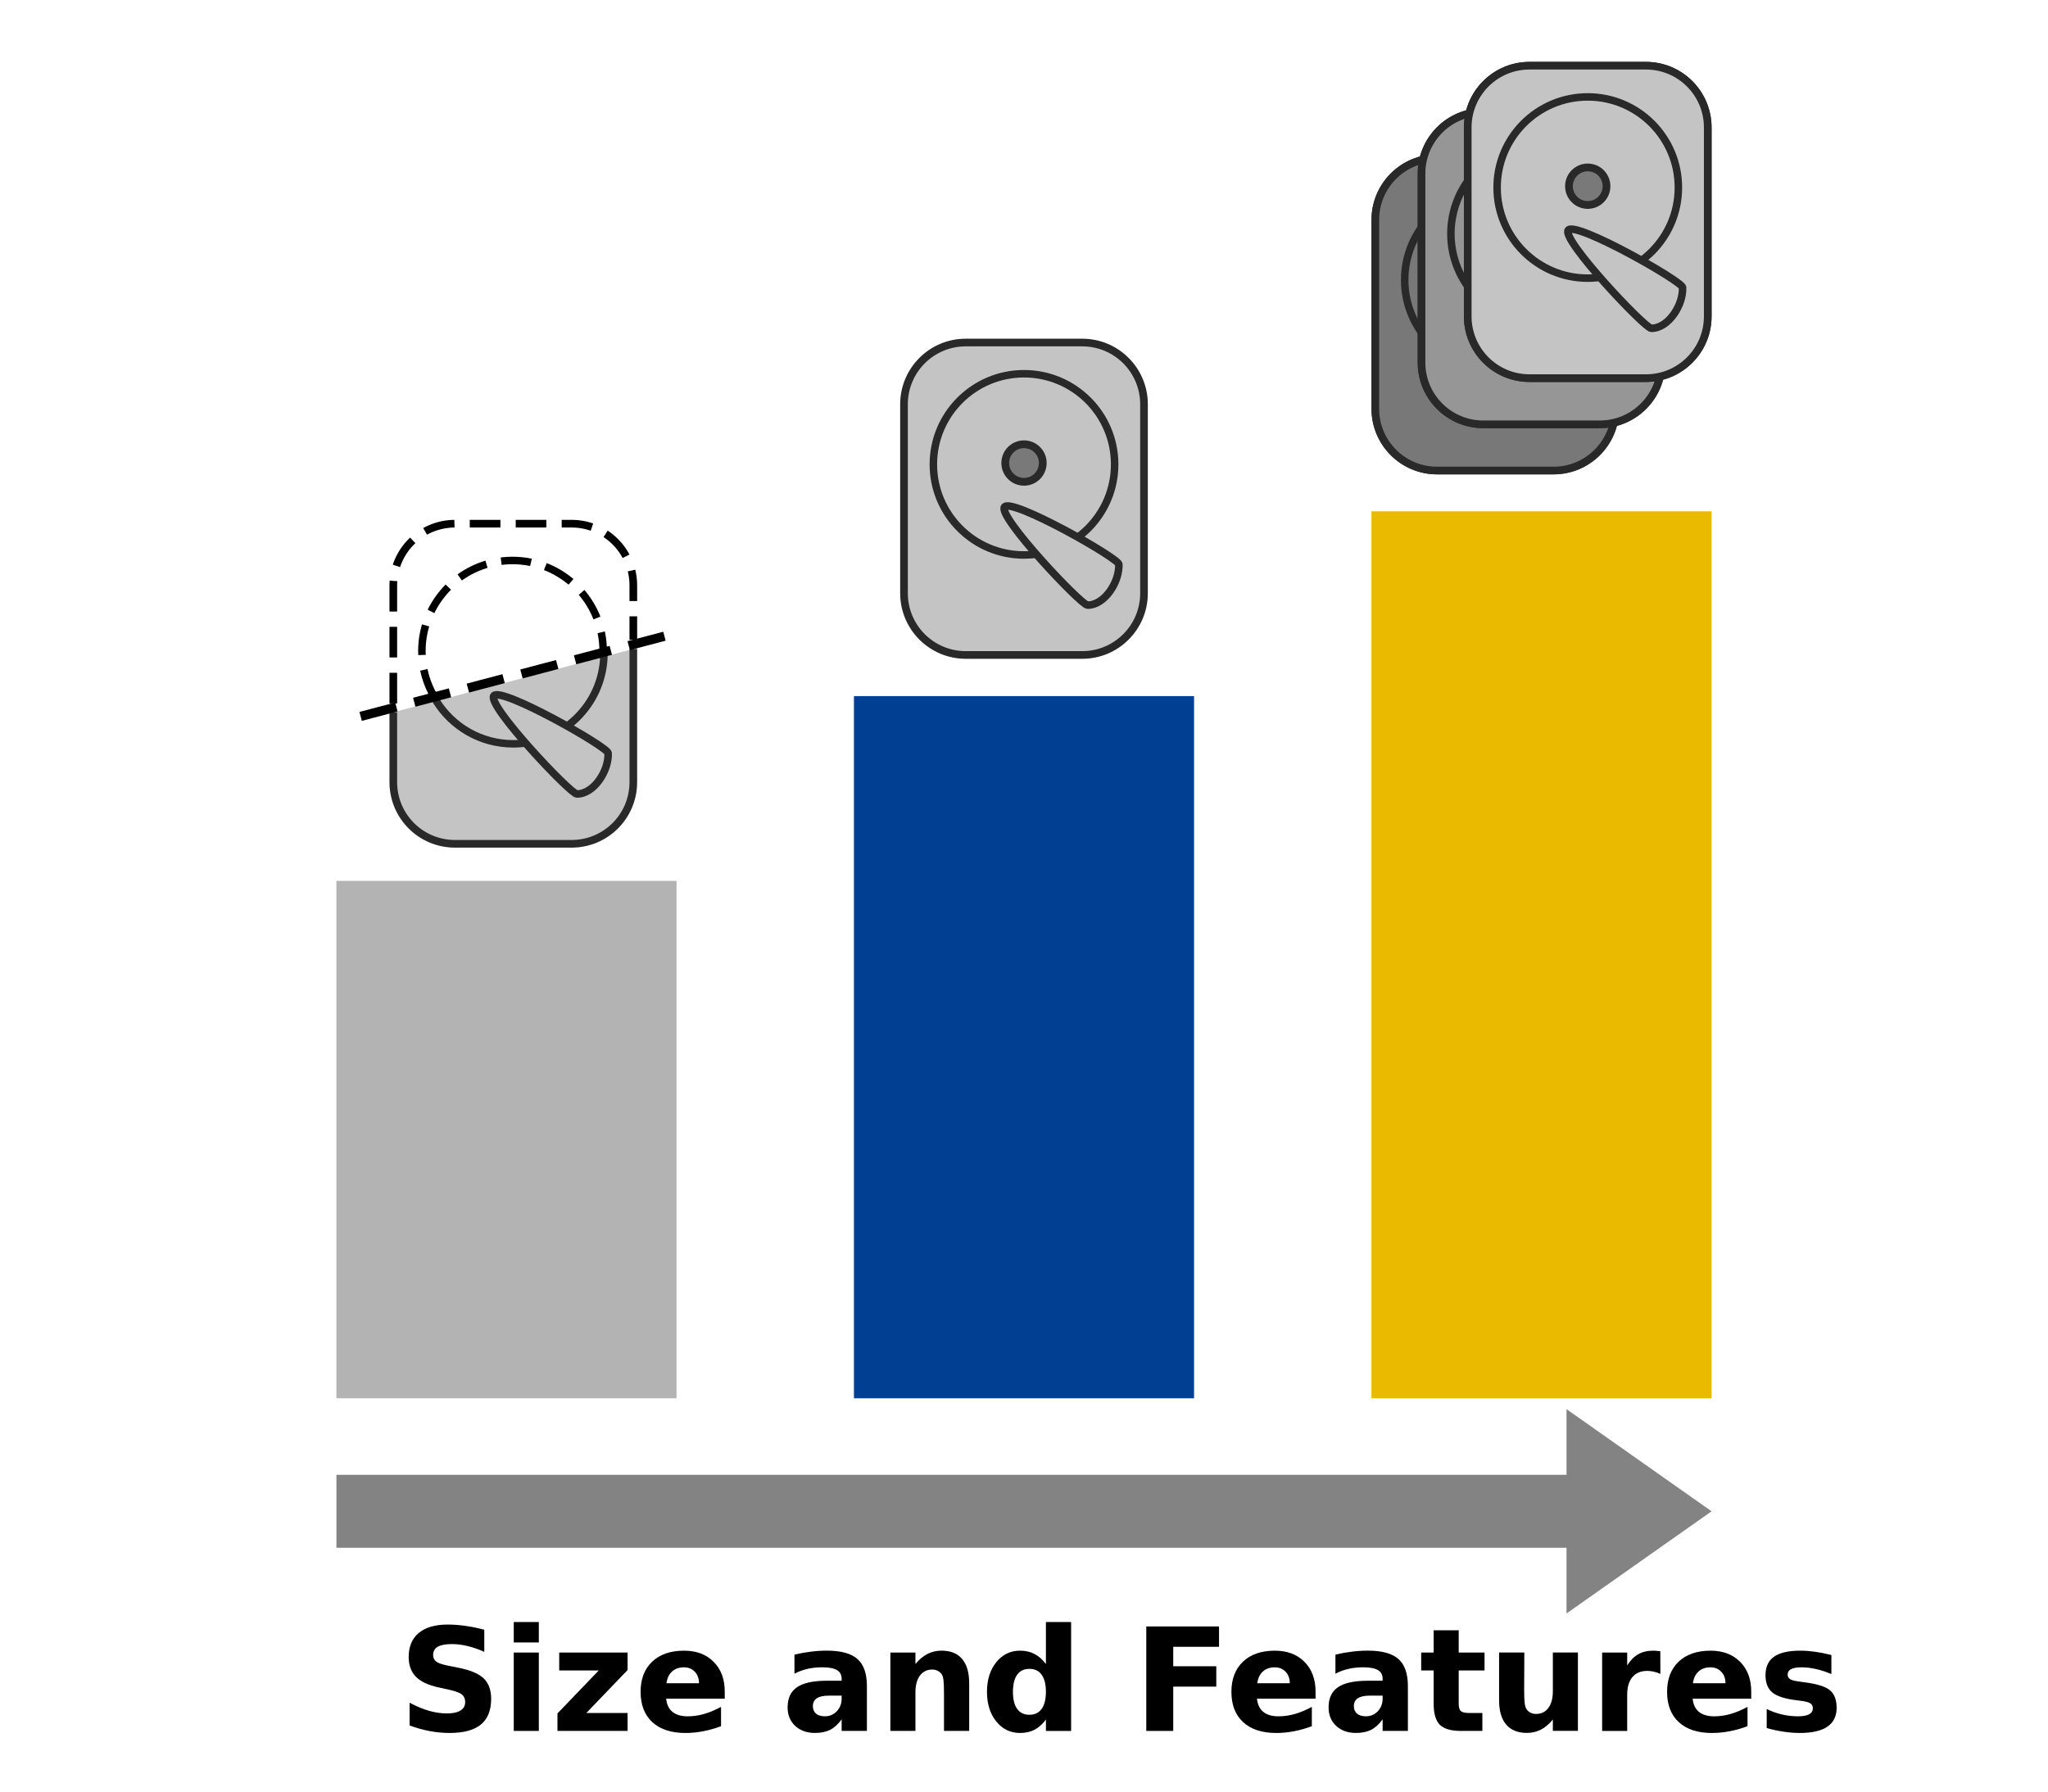
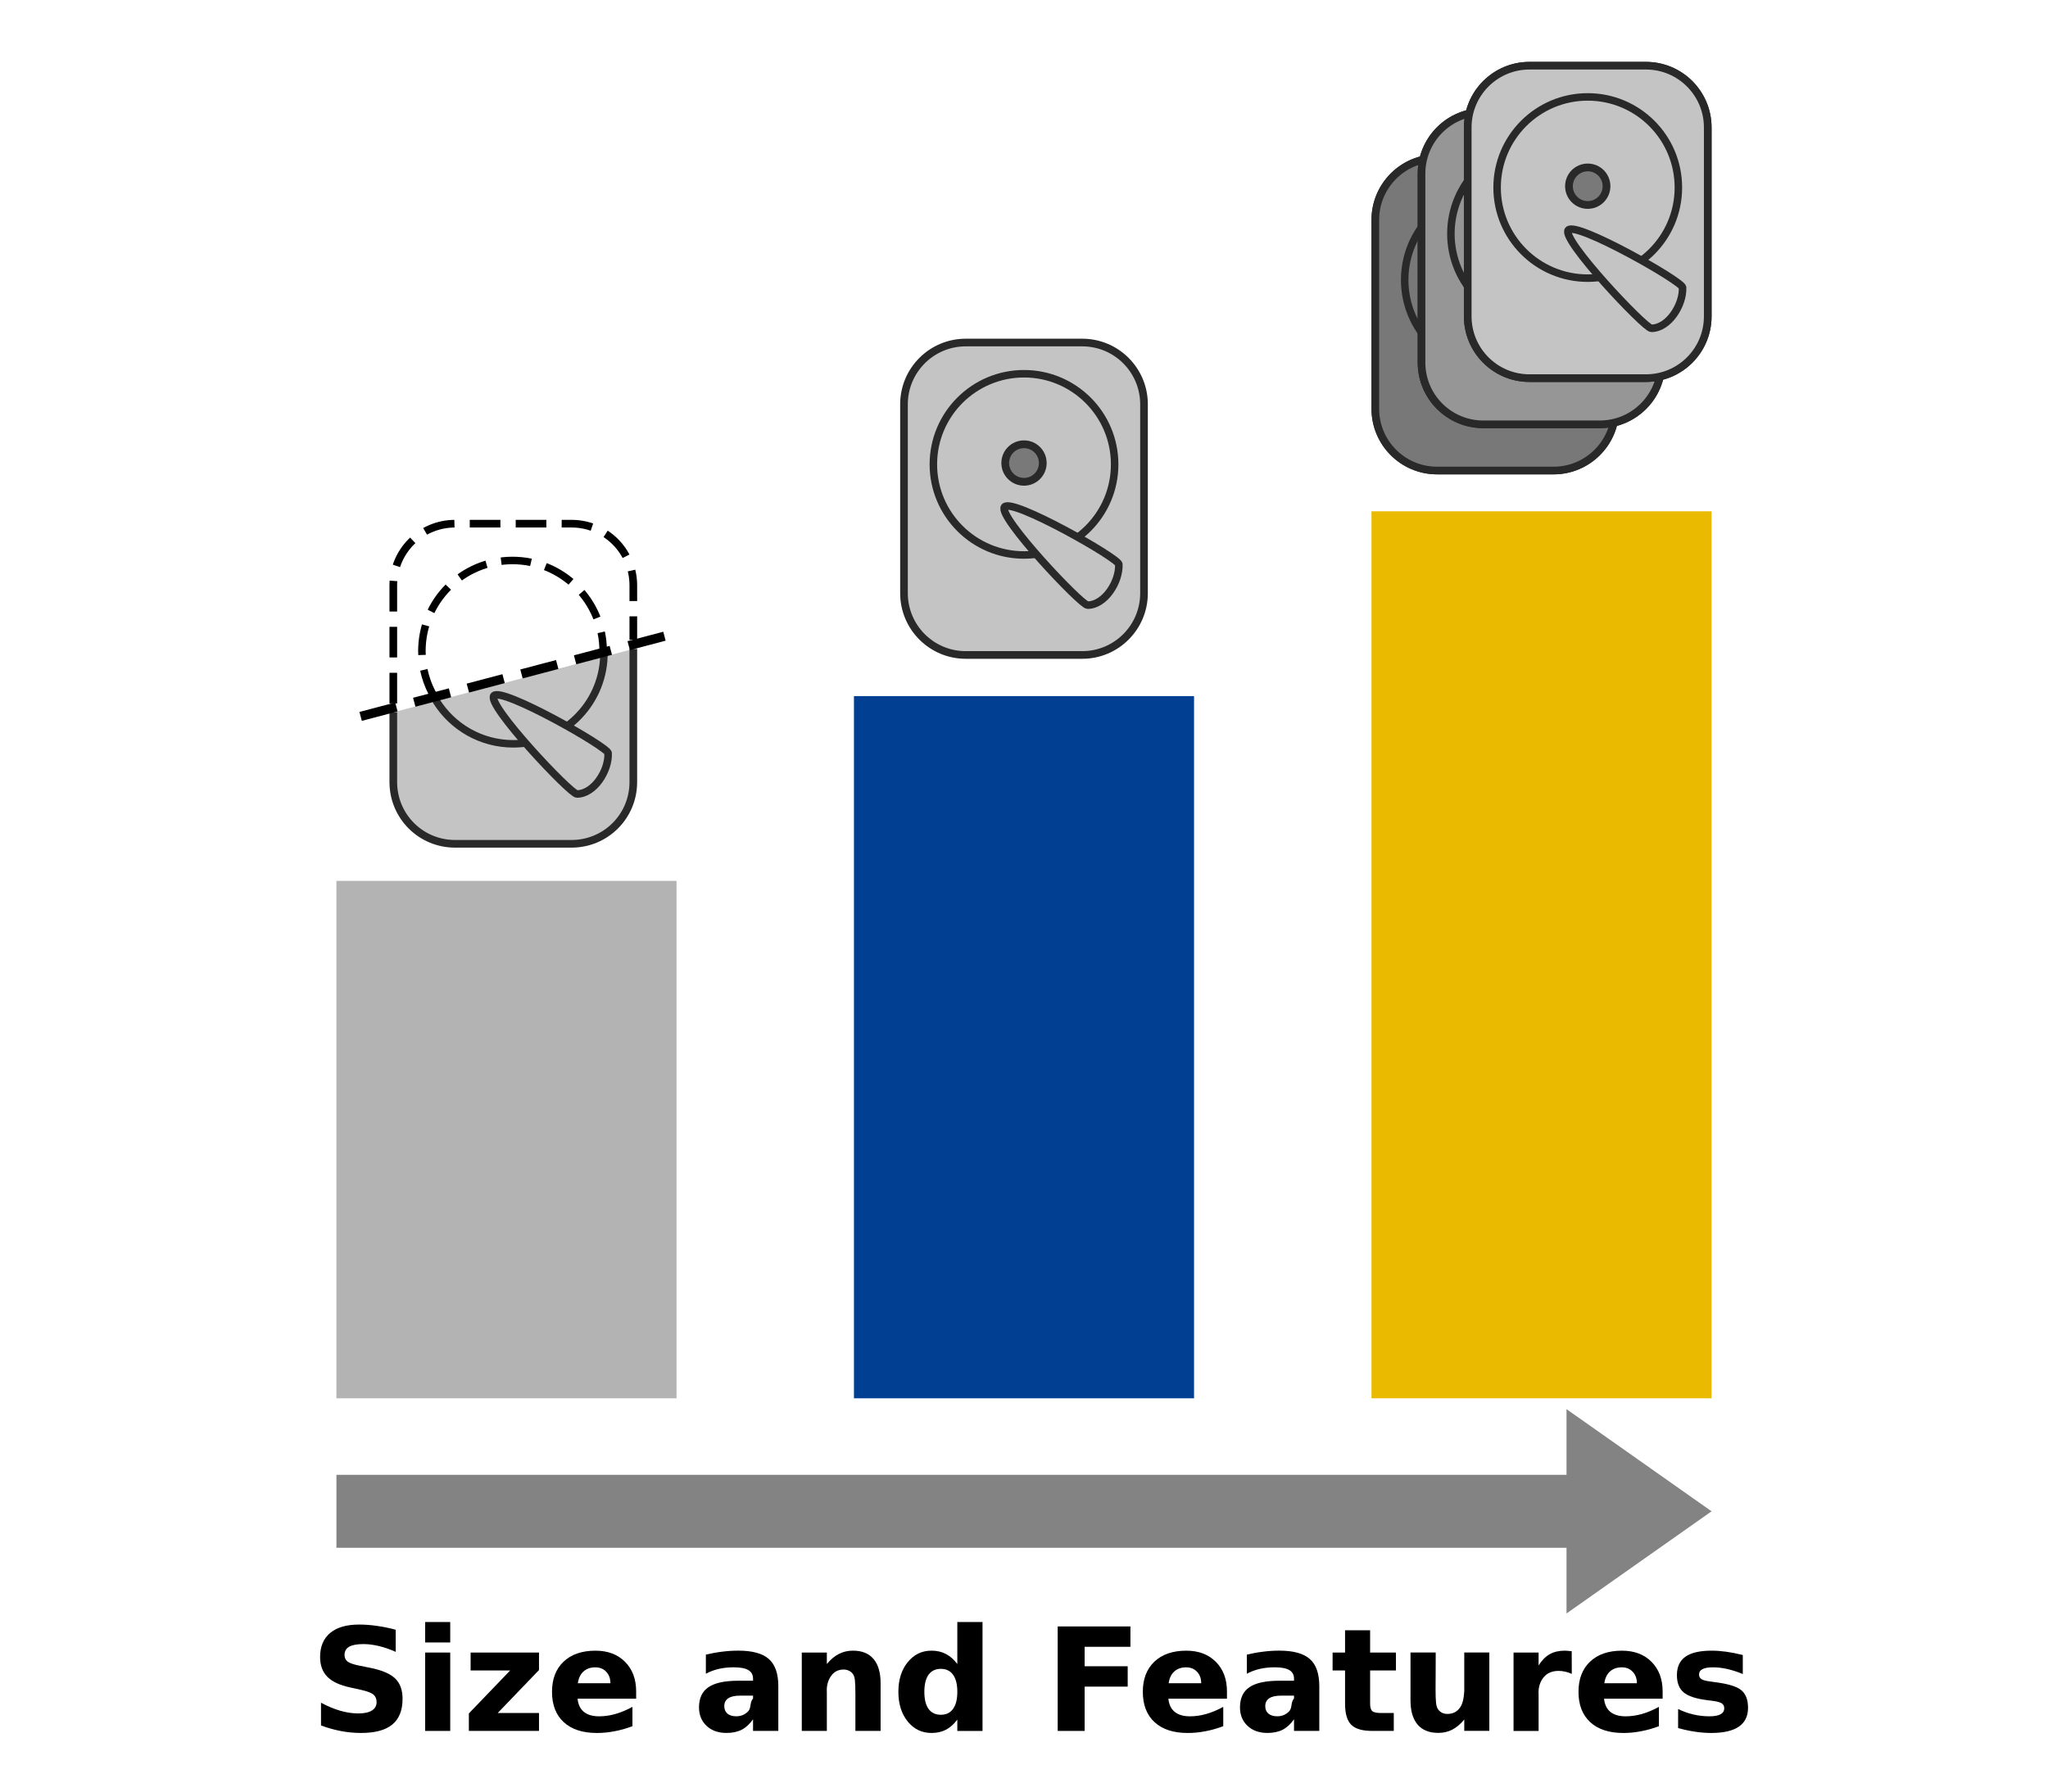
- <svg xmlns="http://www.w3.org/2000/svg" width="1e3" height="875" version="1.1" viewBox="0 0 1e3 875">
-   <g transform="translate(0 -177.36)">
-     <g transform="matrix(.45125 0 0 .45125 639.89 -53.753)" stroke="#292929">
-       <rect x="70.144" y="683.27" width="259.71" height="338.15" ry="66.822" fill="#c4c4c4" stroke-linecap="round" stroke-width="8.288" />
-       <circle cx="200" cy="815.13" r="98.08" fill="none" stroke-linecap="round" stroke-width="8.109" />
-       <g>
-         <path d="m178.97 861.17c-8.213 9.784 82.835 106.32 89.818 106.32 18.648 0 34.699-25.382 33.809-44.215-0.316-6.695-115.41-71.885-123.63-62.1z" fill="#c4c4c4" fill-rule="evenodd" stroke-width="8.172" />
-         <circle cx="200" cy="813.69" r="20.314" fill="#797979" stroke-linecap="round" stroke-width="8.397" />
-         <rect x="70.144" y="683.27" width="259.71" height="338.15" ry="66.822" fill="#787878" stroke-linecap="round" stroke-width="8.288" />
+ <svg xmlns="http://www.w3.org/2000/svg" width="1e3" height="875" version="1.1" viewBox="0 0 1e3 875" id="svg8686">
+   <defs id="defs8690" />
+   <g transform="translate(0 -177.36)" id="g8684">
+     <g transform="matrix(.45125 0 0 .45125 639.89 -53.753)" id="g8612" stroke="#292929">
+       <rect x="70.144" y="683.27" width="259.71" height="338.15" ry="66.822" id="rect8554" stroke-linecap="round" stroke-width="8.288" fill="#c4c4c4" />
+       <circle cx="200" cy="815.13" r="98.08" id="circle8556" stroke-linecap="round" stroke-width="8.109" fill="none" />
+       <g id="g8564">
+         <path d="m178.97 861.17c-8.213 9.784 82.835 106.32 89.818 106.32 18.648 0 34.699-25.382 33.809-44.215-0.316-6.695-115.41-71.885-123.63-62.1z" id="path8558" stroke-width="8.172" fill-rule="evenodd" fill="#c4c4c4" />
+         <circle cx="200" cy="813.69" r="20.314" id="circle8560" stroke-linecap="round" stroke-width="8.397" fill="#797979" />
+         <rect x="70.144" y="683.27" width="259.71" height="338.15" ry="66.822" id="rect8562" stroke-linecap="round" stroke-width="8.288" fill="#787878" />
      </g>
-       <circle cx="200" cy="815.13" r="98.08" fill="none" stroke-linecap="round" stroke-width="8.109" />
-       <g>
-         <path d="m178.97 861.17c-8.213 9.784 82.835 106.32 89.818 106.32 18.648 0 34.699-25.382 33.809-44.215-0.316-6.695-115.41-71.885-123.63-62.1z" fill="#c4c4c4" fill-rule="evenodd" stroke-width="8.172" />
-         <circle cx="200" cy="813.69" r="20.314" fill="#797979" stroke-linecap="round" stroke-width="8.397" />
-         <rect x="120.14" y="633.27" width="259.71" height="338.15" ry="66.822" fill="#c4c4c4" stroke-linecap="round" stroke-width="8.288" />
+       <circle cx="200" cy="815.13" r="98.08" id="circle8566" stroke-linecap="round" stroke-width="8.109" fill="none" />
+       <g id="g8574">
+         <path d="m178.97 861.17c-8.213 9.784 82.835 106.32 89.818 106.32 18.648 0 34.699-25.382 33.809-44.215-0.316-6.695-115.41-71.885-123.63-62.1z" id="path8568" stroke-width="8.172" fill-rule="evenodd" fill="#c4c4c4" />
+         <circle cx="200" cy="813.69" r="20.314" id="circle8570" stroke-linecap="round" stroke-width="8.397" fill="#797979" />
+         <rect x="120.14" y="633.27" width="259.71" height="338.15" ry="66.822" id="rect8572" stroke-linecap="round" stroke-width="8.288" fill="#c4c4c4" />
      </g>
-       <circle cx="250" cy="765.13" r="98.08" fill="none" stroke-linecap="round" stroke-width="8.109" />
-       <g>
-         <path d="m228.97 811.17c-8.213 9.784 82.835 106.32 89.818 106.32 18.648 0 34.699-25.382 33.809-44.215-0.316-6.695-115.41-71.885-123.63-62.1z" fill="#c4c4c4" fill-rule="evenodd" stroke-width="8.172" />
-         <circle cx="250" cy="763.69" r="20.314" fill="#797979" stroke-linecap="round" stroke-width="8.397" />
-         <rect x="120.14" y="633.27" width="259.71" height="338.15" ry="66.822" fill="#969696" stroke-linecap="round" stroke-width="8.288" />
+       <circle cx="250" cy="765.13" r="98.08" id="circle8576" stroke-linecap="round" stroke-width="8.109" fill="none" />
+       <g id="g8584">
+         <path d="m228.97 811.17c-8.213 9.784 82.835 106.32 89.818 106.32 18.648 0 34.699-25.382 33.809-44.215-0.316-6.695-115.41-71.885-123.63-62.1z" id="path8578" stroke-width="8.172" fill-rule="evenodd" fill="#c4c4c4" />
+         <circle cx="250" cy="763.69" r="20.314" id="circle8580" stroke-linecap="round" stroke-width="8.397" fill="#797979" />
+         <rect x="120.14" y="633.27" width="259.71" height="338.15" ry="66.822" id="rect8582" stroke-linecap="round" stroke-width="8.288" fill="#969696" />
      </g>
-       <circle cx="250" cy="765.13" r="98.08" fill="none" stroke-linecap="round" stroke-width="8.109" />
-       <g>
-         <path d="m228.97 811.17c-8.213 9.784 82.835 106.32 89.818 106.32 18.648 0 34.699-25.382 33.809-44.215-0.316-6.695-115.41-71.885-123.63-62.1z" fill="#c4c4c4" fill-rule="evenodd" stroke-width="8.172" />
-         <circle cx="250" cy="763.69" r="20.314" fill="#797979" stroke-linecap="round" stroke-width="8.397" />
-         <rect x="170.14" y="583.27" width="259.71" height="338.15" ry="66.822" fill="#c4c4c4" stroke-linecap="round" stroke-width="8.288" />
+       <circle cx="250" cy="765.13" r="98.08" id="circle8586" stroke-linecap="round" stroke-width="8.109" fill="none" />
+       <g id="g8594">
+         <path d="m228.97 811.17c-8.213 9.784 82.835 106.32 89.818 106.32 18.648 0 34.699-25.382 33.809-44.215-0.316-6.695-115.41-71.885-123.63-62.1z" id="path8588" stroke-width="8.172" fill-rule="evenodd" fill="#c4c4c4" />
+         <circle cx="250" cy="763.69" r="20.314" id="circle8590" stroke-linecap="round" stroke-width="8.397" fill="#797979" />
+         <rect x="170.14" y="583.27" width="259.71" height="338.15" ry="66.822" id="rect8592" stroke-linecap="round" stroke-width="8.288" fill="#c4c4c4" />
      </g>
-       <circle cx="300" cy="715.13" r="98.08" fill="none" stroke-linecap="round" stroke-width="8.109" />
-       <g>
-         <path d="m278.97 761.17c-8.213 9.784 82.835 106.32 89.818 106.32 18.648 0 34.699-25.382 33.809-44.215-0.316-6.695-115.41-71.885-123.63-62.1z" fill="#c4c4c4" fill-rule="evenodd" stroke-width="8.172" />
-         <circle cx="300" cy="713.69" r="20.314" fill="#797979" stroke-linecap="round" stroke-width="8.397" />
-         <rect x="170.14" y="583.27" width="259.71" height="338.15" ry="66.822" fill="#c4c4c4" stroke-linecap="round" stroke-width="8.288" />
+       <circle cx="300" cy="715.13" r="98.08" id="circle8596" stroke-linecap="round" stroke-width="8.109" fill="none" />
+       <g id="g8604">
+         <path d="m278.97 761.17c-8.213 9.784 82.835 106.32 89.818 106.32 18.648 0 34.699-25.382 33.809-44.215-0.316-6.695-115.41-71.885-123.63-62.1z" id="path8598" stroke-width="8.172" fill-rule="evenodd" fill="#c4c4c4" />
+         <circle cx="300" cy="713.69" r="20.314" id="circle8600" stroke-linecap="round" stroke-width="8.397" fill="#797979" />
+         <rect x="170.14" y="583.27" width="259.71" height="338.15" ry="66.822" id="rect8602" stroke-linecap="round" stroke-width="8.288" fill="#c4c4c4" />
      </g>
-       <circle cx="300" cy="715.13" r="98.08" fill="none" stroke-linecap="round" stroke-width="8.109" />
-       <path d="m278.97 761.17c-8.213 9.784 82.835 106.32 89.818 106.32 18.648 0 34.699-25.382 33.809-44.215-0.316-6.695-115.41-71.885-123.63-62.1z" fill="#c4c4c4" fill-rule="evenodd" stroke-width="8.172" />
-       <circle cx="300" cy="713.69" r="20.314" fill="#797979" stroke-linecap="round" stroke-width="8.397" />
+       <circle cx="300" cy="715.13" r="98.08" id="circle8606" stroke-linecap="round" stroke-width="8.109" fill="none" />
+       <path d="m278.97 761.17c-8.213 9.784 82.835 106.32 89.818 106.32 18.648 0 34.699-25.382 33.809-44.215-0.316-6.695-115.41-71.885-123.63-62.1z" id="path8608" stroke-width="8.172" fill-rule="evenodd" fill="#c4c4c4" />
+       <circle cx="300" cy="713.69" r="20.314" id="circle8610" stroke-linecap="round" stroke-width="8.397" fill="#797979" />
    </g>
-     <g transform="matrix(.45125 0 0 .45125 387.19 58.877)" stroke="#292929">
-       <rect x="120.14" y="633.29" width="259.71" height="338.15" ry="66.822" fill="#c4c4c4" stroke-linecap="round" stroke-width="8.288" />
-       <circle cx="250" cy="765.15" r="98.08" fill="none" stroke-linecap="round" stroke-width="8.109" />
-       <path d="m228.97 811.19c-8.213 9.784 82.835 106.32 89.818 106.32 18.648 0 34.699-25.382 33.809-44.215-0.316-6.695-115.41-71.885-123.63-62.1z" fill="#c4c4c4" fill-rule="evenodd" stroke-width="8.172" />
-       <circle cx="250" cy="763.71" r="20.314" fill="#797979" stroke-linecap="round" stroke-width="8.397" />
+     <g transform="matrix(.45125 0 0 .45125 387.19 58.877)" id="g8622" stroke="#292929">
+       <rect x="120.14" y="633.29" width="259.71" height="338.15" ry="66.822" id="rect8614" stroke-linecap="round" stroke-width="8.288" fill="#c4c4c4" />
+       <circle cx="250" cy="765.15" r="98.08" id="circle8616" stroke-linecap="round" stroke-width="8.109" fill="none" />
+       <path d="m228.97 811.19c-8.213 9.784 82.835 106.32 89.818 106.32 18.648 0 34.699-25.382 33.809-44.215-0.316-6.695-115.41-71.885-123.63-62.1z" id="path8618" stroke-width="8.172" fill-rule="evenodd" fill="#c4c4c4" />
+       <circle cx="250" cy="763.71" r="20.314" id="circle8620" stroke-linecap="round" stroke-width="8.397" fill="#797979" />
    </g>
-     <g transform="matrix(.45125 0 0 .45125 134.53 398.48)">
-       <g transform="translate(0 -552.36)">
-         <path d="m387.16 764.69v144.09c0 37.02-29.803 66.822-66.822 66.822h-126.07c-37.02 0-66.822-29.803-66.822-66.822v-75.515" fill="#c4c4c4" stroke="#292929" stroke-width="8.288" />
-         <path d="m127.45 823.65v-127.7c0-37.02 29.803-66.822 66.822-66.822h126.07c37.02 0 66.822 29.803 66.822 66.822v58.911" fill="none" stroke="#000" stroke-dasharray="33.152, 16.576" stroke-width="8.288" />
+     <g transform="matrix(.45125 0 0 .45125 134.53 398.48)" id="g8640">
+       <g transform="translate(0 -552.36)" id="g8628">
+         <path d="m387.16 764.69v144.09c0 37.02-29.803 66.822-66.822 66.822h-126.07c-37.02 0-66.822-29.803-66.822-66.822v-75.515" id="path8624" stroke-width="8.288" stroke="#292929" fill="#c4c4c4" />
+         <path d="m127.45 823.65v-127.7c0-37.02 29.803-66.822 66.822-66.822h126.07c37.02 0 66.822 29.803 66.822 66.822v58.911" id="path8626" stroke-dasharray="33.152, 16.576" stroke-width="8.288" stroke="#000" fill="none" />
      </g>
-       <path d="m355.31 220.77c-2.008 52.396-45.119 94.257-98.007 94.257-35.094 0-65.883-18.432-83.215-46.143" fill="none" stroke="#292929" stroke-linecap="round" stroke-width="8.109" />
-       <g>
-         <path d="m236.28 262.99c-8.213 9.784 82.835 106.32 89.818 106.32 18.648 0 34.699-25.382 33.809-44.215-0.316-6.695-115.41-71.885-123.63-62.1z" fill="#c4c4c4" fill-rule="evenodd" stroke="#292929" stroke-width="8.172" />
-         <path d="m420.84 198.55-341.66 90.213" fill="none" stroke="#000" stroke-dasharray="40, 20" stroke-width="10" />
-         <path d="m172.28 265.02c-8.824-14.72-13.897-31.946-13.897-50.356 0-54.168 43.912-98.08 98.08-98.08s98.08 43.912 98.08 98.08c0 0.671-7e-3 1.34-0.02 2.008" fill="none" stroke="#000" stroke-dasharray="32.436, 16.218" stroke-width="8.109" />
+       <path d="m355.31 220.77c-2.008 52.396-45.119 94.257-98.007 94.257-35.094 0-65.883-18.432-83.215-46.143" id="path8630" stroke-linecap="round" stroke-width="8.109" stroke="#292929" fill="none" />
+       <g id="g8638">
+         <path d="m236.28 262.99c-8.213 9.784 82.835 106.32 89.818 106.32 18.648 0 34.699-25.382 33.809-44.215-0.316-6.695-115.41-71.885-123.63-62.1z" id="path8632" stroke-width="8.172" stroke="#292929" fill-rule="evenodd" fill="#c4c4c4" />
+         <path d="m420.84 198.55-341.66 90.213" id="path8634" stroke-dasharray="40, 20" stroke-width="10" stroke="#000" fill="none" />
+         <path d="m172.28 265.02c-8.824-14.72-13.897-31.946-13.897-50.356 0-54.168 43.912-98.08 98.08-98.08s98.08 43.912 98.08 98.08c0 0.671-7e-3 1.34-0.02 2.008" id="path8636" stroke-dasharray="32.436, 16.218" stroke-width="8.109" stroke="#000" fill="none" />
      </g>
    </g>
-     <g>
-       <rect x="164.27" y="607.58" width="166.06" height="252.7" ry="0" fill="#b3b3b3" />
-       <rect x="416.97" y="517.33" width="166.06" height="342.95" ry="0" fill="#003f91" />
-       <rect x="669.67" y="427.08" width="166.06" height="433.2" ry="0" fill="#e9ba00" />
+     <g id="g8648">
+       <rect x="164.27" y="607.58" width="166.06" height="252.7" ry="0" id="rect8642" fill="#b3b3b3" />
+       <rect x="416.97" y="517.33" width="166.06" height="342.95" ry="0" id="rect8644" fill="#003f91" />
+       <rect x="669.67" y="427.08" width="166.06" height="433.2" ry="0" id="rect8646" fill="#e9ba00" />
    </g>
-     <path d="m764.9 865.57v32.078h-600.63v35.644h600.63v32.078l70.832-49.9-70.832-49.9z" fill="#303030" fill-opacity=".595" />
-     <g stroke-width="1px" aria-label="Size and Features">
-       <path d="m236.47 973.31v10.801q-4.204-1.88-8.203-2.837-3.999-0.957-7.554-0.957-4.717 0-6.973 1.299-2.256 1.299-2.256 4.033 0 2.051 1.504 3.213 1.538 1.128 5.537 1.948l5.606 1.128q8.511 1.709 12.1 5.195t3.589 9.912q0 8.442-5.024 12.578-4.99 4.102-15.278 4.102-4.854 0-9.741-0.923-4.888-0.923-9.775-2.734v-11.108q4.888 2.598 9.434 3.931 4.58 1.299 8.818 1.299 4.307 0 6.597-1.435 2.29-1.435 2.29-4.102 0-2.393-1.572-3.691-1.538-1.299-6.186-2.324l-5.093-1.128q-7.656-1.641-11.211-5.229-3.521-3.589-3.521-9.673 0-7.622 4.922-11.724 4.922-4.102 14.15-4.102 4.204 0 8.648 0.649 4.443 0.615 9.194 1.88z" />
-       <path d="m250.86 984.45h12.236v38.281h-12.236zm0-14.902h12.236v9.98h-12.236z" />
-       <path d="m273.05 984.45h33.394v8.545l-20.166 20.986h20.166v8.75h-34.248v-8.545l20.166-20.986h-19.312z" />
-       <path d="m353.88 1003.5v3.486h-28.608q0.444 4.307 3.11 6.46 2.666 2.153 7.451 2.153 3.862 0 7.896-1.128 4.067-1.162 8.34-3.486v9.434q-4.341 1.641-8.682 2.461-4.341 0.855-8.682 0.855-10.391 0-16.167-5.264-5.742-5.298-5.742-14.834 0-9.365 5.64-14.731 5.674-5.366 15.586-5.366 9.023 0 14.424 5.435 5.435 5.435 5.435 14.526zm-12.578-4.067q0-3.486-2.051-5.606-2.017-2.153-5.298-2.153-3.555 0-5.776 2.017-2.222 1.982-2.769 5.742z" />
-       <path d="m404.6 1005.5q-3.828 0-5.776 1.299-1.914 1.299-1.914 3.828 0 2.324 1.538 3.657 1.572 1.299 4.341 1.299 3.452 0 5.811-2.461 2.358-2.495 2.358-6.221v-1.401zm18.696-4.614v21.841h-12.339v-5.674q-2.461 3.486-5.537 5.093-3.076 1.572-7.485 1.572-5.947 0-9.673-3.452-3.691-3.486-3.691-9.023 0-6.733 4.614-9.878 4.648-3.145 14.561-3.145h7.212v-0.957q0-2.905-2.29-4.238-2.29-1.367-7.144-1.367-3.931 0-7.314 0.786-3.384 0.786-6.289 2.358v-9.331q3.931-0.957 7.896-1.436 3.965-0.513 7.93-0.513 10.356 0 14.937 4.102 4.614 4.067 4.614 13.262z" />
-       <path d="m473.24 999.42v23.311h-12.305v-17.842q0-4.956-0.239-6.836-0.205-1.88-0.752-2.769-0.718-1.196-1.948-1.846-1.23-0.684-2.803-0.684-3.828 0-6.016 2.974-2.188 2.939-2.188 8.169v18.833h-12.236v-38.281h12.236v5.606q2.769-3.35 5.879-4.922 3.11-1.606 6.87-1.606 6.631 0 10.049 4.067 3.452 4.067 3.452 11.826z" />
-       <path d="m510.7 990.06v-20.508h12.305v53.184h-12.305v-5.537q-2.529 3.384-5.571 4.956t-7.041 1.572q-7.075 0-11.621-5.606-4.546-5.64-4.546-14.492 0-8.852 4.546-14.458 4.546-5.64 11.621-5.64 3.965 0 7.007 1.606 3.076 1.572 5.606 4.922zm-8.066 24.78q3.931 0 5.981-2.871 2.085-2.871 2.085-8.34 0-5.469-2.085-8.34-2.051-2.871-5.981-2.871-3.897 0-5.981 2.871-2.051 2.871-2.051 8.34 0 5.469 2.051 8.34 2.085 2.871 5.981 2.871z" />
-       <path d="m559.71 971.7h35.513v9.946h-22.354v9.502h21.021v9.946h-21.021v21.636h-13.159z" />
-       <path d="m642.36 1003.5v3.486h-28.608q0.444 4.307 3.11 6.46 2.666 2.153 7.451 2.153 3.862 0 7.896-1.128 4.067-1.162 8.34-3.486v9.434q-4.341 1.641-8.682 2.461-4.341 0.855-8.682 0.855-10.391 0-16.167-5.264-5.742-5.298-5.742-14.834 0-9.365 5.64-14.731 5.674-5.366 15.586-5.366 9.023 0 14.424 5.435 5.435 5.435 5.435 14.526zm-12.578-4.067q0-3.486-2.051-5.606-2.017-2.153-5.298-2.153-3.555 0-5.776 2.017-2.222 1.982-2.769 5.742z" />
-       <path d="m668.75 1005.5q-3.828 0-5.776 1.299-1.914 1.299-1.914 3.828 0 2.324 1.538 3.657 1.572 1.299 4.341 1.299 3.452 0 5.811-2.461 2.358-2.495 2.358-6.221v-1.401zm18.696-4.614v21.841h-12.339v-5.674q-2.461 3.486-5.537 5.093-3.076 1.572-7.485 1.572-5.947 0-9.673-3.452-3.691-3.486-3.691-9.023 0-6.733 4.614-9.878 4.648-3.145 14.561-3.145h7.212v-0.957q0-2.905-2.29-4.238-2.29-1.367-7.144-1.367-3.931 0-7.314 0.786-3.384 0.786-6.289 2.358v-9.331q3.931-0.957 7.896-1.436 3.965-0.513 7.93-0.513 10.356 0 14.937 4.102 4.614 4.067 4.614 13.262z" />
-       <path d="m712.26 973.58v10.869h12.612v8.75h-12.612v16.235q0 2.666 1.06 3.623 1.06 0.923 4.204 0.923h6.289v8.75h-10.493q-7.246 0-10.288-3.008-3.008-3.042-3.008-10.288v-16.235h-6.084v-8.75h6.084v-10.869z" />
-       <path d="m731.98 1007.8v-23.379h12.305v3.828q0 3.11-0.034 7.827-0.034 4.683-0.034 6.255 0 4.614 0.239 6.665 0.239 2.017 0.82 2.939 0.752 1.196 1.948 1.846 1.23 0.649 2.803 0.649 3.828 0 6.016-2.939 2.188-2.939 2.188-8.169v-18.901h12.236v38.281h-12.236v-5.537q-2.769 3.35-5.879 4.956-3.076 1.572-6.802 1.572-6.631 0-10.117-4.067-3.452-4.067-3.452-11.826z" />
-       <path d="m810.73 994.88q-1.606-0.752-3.213-1.094-1.572-0.376-3.179-0.376-4.717 0-7.28 3.042-2.529 3.008-2.529 8.648v17.637h-12.236v-38.281h12.236v6.289q2.358-3.76 5.4-5.469 3.076-1.743 7.349-1.743 0.615 0 1.333 0.068 0.718 0.034 2.085 0.205z" />
-       <path d="m855.09 1003.5v3.486h-28.608q0.444 4.307 3.11 6.46 2.666 2.153 7.451 2.153 3.862 0 7.896-1.128 4.067-1.162 8.34-3.486v9.434q-4.341 1.641-8.682 2.461-4.341 0.855-8.682 0.855-10.391 0-16.167-5.264-5.742-5.298-5.742-14.834 0-9.365 5.64-14.731 5.674-5.366 15.586-5.366 9.023 0 14.424 5.435 5.435 5.435 5.435 14.526zm-12.578-4.067q0-3.486-2.051-5.606-2.017-2.153-5.298-2.153-3.555 0-5.776 2.017-2.222 1.982-2.769 5.742z" />
-       <path d="m894.23 985.65v9.297q-3.931-1.641-7.588-2.461-3.657-0.82-6.904-0.82-3.486 0-5.195 0.889-1.675 0.854-1.675 2.666 0 1.47 1.265 2.256 1.299 0.786 4.614 1.162l2.153 0.308q9.399 1.196 12.646 3.931 3.247 2.734 3.247 8.579 0 6.118-4.512 9.194t-13.467 3.076q-3.794 0-7.861-0.615-4.033-0.581-8.306-1.777v-9.297q3.657 1.777 7.485 2.666 3.862 0.889 7.827 0.889 3.589 0 5.4-0.991 1.812-0.991 1.812-2.939 0-1.641-1.265-2.427-1.23-0.82-4.956-1.265l-2.153-0.273q-8.169-1.025-11.45-3.794-3.281-2.769-3.281-8.408 0-6.084 4.17-9.023t12.783-2.939q3.384 0 7.109 0.513 3.726 0.513 8.101 1.606z" />
+     <path d="m764.9 865.57v32.078h-600.63v35.644h600.63v32.078l70.832-49.9-70.832-49.9z" id="path8650" fill-opacity=".595" fill="#303030" />
+     <g aria-label="Size and Features" id="g8682" stroke-width="1px">
+       <path d="m 193.212,973.31 v 10.801 c -2.803,-1.253 -5.537,-2.199 -8.203,-2.837 -2.666,-0.638 -5.184,-0.957 -7.554,-0.957 -3.145,0 -5.469,0.433 -6.973,1.299 -1.504,0.866 -2.256,2.21 -2.256,4.033 0,1.367 0.501,2.438 1.504,3.213 1.025,0.752 2.871,1.401 5.537,1.948 l 5.606,1.128 c 5.674,1.139 9.707,2.871 12.1,5.195 2.393,2.324 3.589,5.628 3.589,9.912 0,5.628 -1.675,9.821 -5.024,12.578 -3.327,2.734 -8.419,4.102 -15.278,4.102 -3.236,0 -6.483,-0.308 -9.741,-0.923 -3.258,-0.615 -6.517,-1.527 -9.775,-2.734 v -11.108 c 3.258,1.732 6.403,3.042 9.434,3.931 3.053,0.866 5.993,1.299 8.818,1.299 2.871,0 5.07,-0.478 6.597,-1.435 1.527,-0.957 2.29,-2.324 2.29,-4.102 0,-1.595 -0.524,-2.825 -1.572,-3.691 -1.025,-0.866 -3.088,-1.641 -6.186,-2.324 l -5.093,-1.128 c -5.104,-1.094 -8.841,-2.837 -11.211,-5.23 -2.347,-2.393 -3.521,-5.617 -3.521,-9.673 0,-5.081 1.641,-8.989 4.922,-11.724 3.281,-2.734 7.998,-4.102 14.15,-4.102 2.803,0 5.685,0.216 8.648,0.649 2.962,0.41 6.027,1.037 9.194,1.88 z" id="path8652" />
+       <path d="m 207.602,984.45 h 12.236 v 38.281 h -12.236 z m 0,-14.902 h 12.236 v 9.98 h -12.236 z" id="path8654" />
+       <path d="m 229.792,984.45 h 33.394 v 8.545 l -20.166,20.986 h 20.166 v 8.75 h -34.248 v -8.545 l 20.166,-20.986 h -19.312 z" id="path8656" />
+       <path d="m 310.622,1003.5 v 3.486 h -28.608 c 0.296,2.871 1.333,5.024 3.11,6.46 1.777,1.435 4.261,2.153 7.451,2.153 2.575,0 5.207,-0.376 7.896,-1.128 2.712,-0.775 5.492,-1.937 8.34,-3.486 v 9.434 c -2.894,1.094 -5.788,1.914 -8.682,2.461 -2.894,0.57 -5.788,0.855 -8.682,0.855 -6.927,0 -12.316,-1.755 -16.167,-5.264 -3.828,-3.532 -5.742,-8.476 -5.742,-14.834 0,-6.243 1.88,-11.154 5.64,-14.731 3.783,-3.577 8.978,-5.366 15.586,-5.366 6.016,0 10.824,1.812 14.424,5.435 3.623,3.623 5.435,8.465 5.435,14.526 z m -12.578,-4.067 c 0,-2.324 -0.684,-4.193 -2.051,-5.606 -1.344,-1.436 -3.11,-2.153 -5.298,-2.153 -2.37,0 -4.295,0.672 -5.776,2.017 -1.481,1.322 -2.404,3.236 -2.769,5.742 z" id="path8658" />
+       <path d="m 361.342,1005.5 c -2.552,0 -4.478,0.433 -5.776,1.299 -1.276,0.866 -1.914,2.142 -1.914,3.828 0,1.55 0.513,2.768 1.538,3.657 1.048,0.866 2.495,1.299 4.341,1.299 2.301,0 4.238,-0.82 5.811,-2.461 1.572,-1.663 0.662,-4.407 2.358,-6.221 V 1005.5 Z m 18.696,-4.614 v 21.841 h -12.339 v -5.674 c -1.641,2.324 -3.486,4.022 -5.537,5.093 -2.051,1.048 -4.546,1.572 -7.485,1.572 -3.965,0 -7.189,-1.151 -9.673,-3.452 -2.461,-2.324 -3.691,-5.332 -3.691,-9.023 0,-4.489 1.538,-7.782 4.614,-9.878 3.099,-2.096 7.953,-3.145 14.561,-3.145 h 7.212 v -0.957 c 0,-1.937 -0.763,-3.35 -2.29,-4.238 -1.527,-0.911 -3.908,-1.367 -7.144,-1.367 -2.62,0 -5.059,0.262 -7.314,0.786 -2.256,0.524 -4.352,1.31 -6.289,2.358 v -9.331 c 2.62,-0.638 5.252,-1.117 7.896,-1.436 2.643,-0.342 5.286,-0.513 7.93,-0.513 6.904,0 11.883,1.367 14.937,4.102 3.076,2.712 4.614,7.132 4.614,13.262 z" id="path8660" />
+       <path d="m 429.982,999.42 v 23.311 h -12.305 v -17.842 c 0,-3.304 -0.08,-5.583 -0.239,-6.836 -0.137,-1.253 -0.387,-2.176 -0.752,-2.769 -0.479,-0.798 -1.128,-1.413 -1.948,-1.846 -0.82,-0.456 -1.755,-0.684 -2.803,-0.684 -2.552,0 -4.557,0.991 -6.016,2.974 -1.458,1.96 -2.43,4.691 -2.188,8.169 v 18.833 h -12.236 v -38.281 h 12.236 v 5.606 c 1.846,-2.233 3.805,-3.874 5.879,-4.922 2.074,-1.071 4.364,-1.606 6.87,-1.606 4.421,0 7.77,1.356 10.049,4.067 2.301,2.712 3.452,6.654 3.452,11.826 z" id="path8662" />
+       <path d="m 467.442,990.06 v -20.508 h 12.305 v 53.184 h -12.305 v -5.537 c -1.686,2.256 -3.543,3.908 -5.571,4.956 -2.028,1.048 -4.375,1.572 -7.041,1.572 -4.717,0 -8.59,-1.869 -11.621,-5.606 -3.031,-3.76 -4.546,-8.59 -4.546,-14.492 0,-5.902 1.515,-10.721 4.546,-14.458 3.031,-3.76 6.904,-5.64 11.621,-5.64 2.643,0 4.979,0.535 7.007,1.606 2.051,1.048 3.919,2.689 5.606,4.922 z m -8.066,24.78 c 2.62,0 4.614,-0.957 5.981,-2.871 1.39,-1.914 2.085,-4.694 2.085,-8.34 0,-3.646 -0.695,-6.426 -2.085,-8.34 -1.367,-1.914 -3.361,-2.871 -5.981,-2.871 -2.598,0 -4.591,0.957 -5.981,2.871 -1.367,1.914 -2.051,4.694 -2.051,8.34 0,3.646 0.684,6.426 2.051,8.34 1.39,1.914 3.384,2.871 5.981,2.871 z" id="path8664" />
+       <path d="m 516.452,971.7 h 35.513 v 9.946 h -22.354 v 9.502 h 21.021 v 9.946 h -21.021 v 21.636 h -13.159 z" id="path8666" />
+       <path d="m 599.102,1003.5 v 3.486 h -28.608 c 0.296,2.871 1.333,5.024 3.11,6.46 1.777,1.435 4.261,2.153 7.451,2.153 2.575,0 5.207,-0.376 7.896,-1.128 2.712,-0.775 5.492,-1.937 8.34,-3.486 v 9.434 c -2.894,1.094 -5.788,1.914 -8.682,2.461 -2.894,0.57 -5.788,0.855 -8.682,0.855 -6.927,0 -12.316,-1.755 -16.167,-5.264 -3.828,-3.532 -5.742,-8.476 -5.742,-14.834 0,-6.243 1.88,-11.154 5.64,-14.731 3.783,-3.577 8.978,-5.366 15.586,-5.366 6.016,0 10.824,1.812 14.424,5.435 3.623,3.623 5.435,8.465 5.435,14.526 z m -12.578,-4.067 c 0,-2.324 -0.684,-4.193 -2.051,-5.606 -1.344,-1.436 -3.11,-2.153 -5.298,-2.153 -2.37,0 -4.295,0.672 -5.776,2.017 -1.481,1.322 -2.404,3.236 -2.769,5.742 z" id="path8668" />
+       <path d="m 625.492,1005.5 c -2.552,0 -4.478,0.433 -5.776,1.299 -1.276,0.866 -1.914,2.142 -1.914,3.828 0,1.55 0.513,2.768 1.538,3.657 1.048,0.866 2.495,1.299 4.341,1.299 2.301,0 4.238,-0.82 5.811,-2.461 1.572,-1.663 0.662,-4.407 2.358,-6.221 V 1005.5 Z m 18.696,-4.614 v 21.841 h -12.339 v -5.674 c -1.641,2.324 -3.486,4.022 -5.537,5.093 -2.051,1.048 -4.546,1.572 -7.485,1.572 -3.965,0 -7.189,-1.151 -9.673,-3.452 -2.461,-2.324 -3.691,-5.332 -3.691,-9.023 0,-4.489 1.538,-7.782 4.614,-9.878 3.099,-2.096 7.953,-3.145 14.561,-3.145 h 7.212 v -0.957 c 0,-1.937 -0.763,-3.35 -2.29,-4.238 -1.527,-0.911 -3.908,-1.367 -7.144,-1.367 -2.62,0 -5.059,0.262 -7.314,0.786 -2.256,0.524 -4.352,1.31 -6.289,2.358 v -9.331 c 2.62,-0.638 5.252,-1.117 7.896,-1.436 2.643,-0.342 5.286,-0.513 7.93,-0.513 6.904,0 11.883,1.367 14.937,4.102 3.076,2.712 4.614,7.132 4.614,13.262 z" id="path8670" />
+       <path d="m 669.002,973.58 v 10.869 h 12.612 v 8.75 h -12.612 v 16.235 c 0,1.777 0.353,2.985 1.06,3.623 0.706,0.615 2.108,0.923 4.204,0.923 h 6.289 v 8.75 h -10.493 c -4.831,0 -8.26,-1.003 -10.288,-3.008 -2.005,-2.028 -3.008,-5.457 -3.008,-10.288 v -16.235 h -6.084 v -8.75 h 6.084 v -10.869 z" id="path8672" />
+       <path d="m 688.722,1007.8 v -23.379 h 12.305 v 3.828 c 0,2.074 -0.011,4.683 -0.034,7.827 -0.023,3.122 -0.034,5.207 -0.034,6.255 0,3.076 0.08,5.298 0.239,6.665 0.16,1.344 0.433,2.324 0.82,2.939 0.501,0.797 1.151,1.413 1.948,1.846 0.82,0.433 1.755,0.649 2.803,0.649 2.552,0 4.557,-0.98 6.016,-2.939 1.458,-1.96 1.946,-4.691 2.188,-8.169 v -18.901 h 12.236 v 38.281 h -12.236 v -5.537 c -1.846,2.233 -3.805,3.885 -5.879,4.956 -2.051,1.048 -4.318,1.572 -6.802,1.572 -4.421,0 -7.793,-1.356 -10.117,-4.067 -2.301,-2.712 -3.452,-6.654 -3.452,-11.826 z" id="path8674" />
+       <path d="m 767.472,994.88 c -1.071,-0.501 -2.142,-0.866 -3.213,-1.094 -1.048,-0.251 -2.108,-0.376 -3.179,-0.376 -3.145,0 -5.571,1.014 -7.28,3.042 -1.686,2.005 -2.808,4.898 -2.529,8.647 v 17.637 h -12.236 v -38.281 h 12.236 v 6.289 c 1.572,-2.507 3.372,-4.329 5.4,-5.469 2.051,-1.162 4.5,-1.743 7.349,-1.743 0.41,0 0.854,0.023 1.333,0.068 0.479,0.023 1.174,0.091 2.085,0.205 z" id="path8676" />
+       <path d="m 811.832,1003.5 v 3.486 h -28.608 c 0.296,2.871 1.333,5.024 3.11,6.46 1.777,1.435 4.261,2.153 7.451,2.153 2.575,0 5.207,-0.376 7.896,-1.128 2.712,-0.775 5.492,-1.937 8.34,-3.486 v 9.434 c -2.894,1.094 -5.788,1.914 -8.682,2.461 -2.894,0.57 -5.788,0.855 -8.682,0.855 -6.927,0 -12.316,-1.755 -16.167,-5.264 -3.828,-3.532 -5.742,-8.476 -5.742,-14.834 0,-6.243 1.88,-11.154 5.64,-14.731 3.783,-3.577 8.978,-5.366 15.586,-5.366 6.016,0 10.824,1.812 14.424,5.435 3.623,3.623 5.435,8.465 5.435,14.526 z m -12.578,-4.067 c 0,-2.324 -0.684,-4.193 -2.051,-5.606 -1.344,-1.436 -3.11,-2.153 -5.298,-2.153 -2.37,0 -4.295,0.672 -5.776,2.017 -1.481,1.322 -2.404,3.236 -2.769,5.742 z" id="path8678" />
+       <path d="m 850.972,985.65 v 9.297 c -2.62,-1.094 -5.15,-1.914 -7.588,-2.461 -2.438,-0.547 -4.74,-0.82 -6.904,-0.82 -2.324,0 -4.056,0.296 -5.195,0.889 -1.117,0.57 -1.675,1.458 -1.675,2.666 0,0.98 0.422,1.732 1.265,2.256 0.866,0.524 2.404,0.911 4.614,1.162 l 2.153,0.308 c 6.266,0.798 10.482,2.108 12.646,3.931 2.165,1.823 3.247,4.683 3.247,8.579 0,4.079 -1.504,7.144 -4.512,9.194 -3.008,2.051 -7.497,3.076 -13.467,3.076 -2.529,0 -5.15,-0.205 -7.861,-0.615 -2.689,-0.387 -5.457,-0.98 -8.306,-1.777 v -9.297 c 2.438,1.185 4.933,2.074 7.485,2.666 2.575,0.592 5.184,0.889 7.827,0.889 2.393,0 4.193,-0.33 5.4,-0.991 1.208,-0.661 1.812,-1.641 1.812,-2.939 0,-1.094 -0.422,-1.903 -1.265,-2.427 -0.82,-0.547 -2.472,-0.969 -4.956,-1.265 l -2.153,-0.273 c -5.446,-0.684 -9.263,-1.948 -11.45,-3.794 -2.187,-1.846 -3.281,-4.648 -3.281,-8.408 0,-4.056 1.39,-7.064 4.17,-9.023 2.78,-1.96 7.041,-2.939 12.783,-2.939 2.256,0 4.626,0.171 7.109,0.513 2.484,0.342 5.184,0.877 8.101,1.606 z" id="path8680" />
    </g>
  </g>
</svg>
